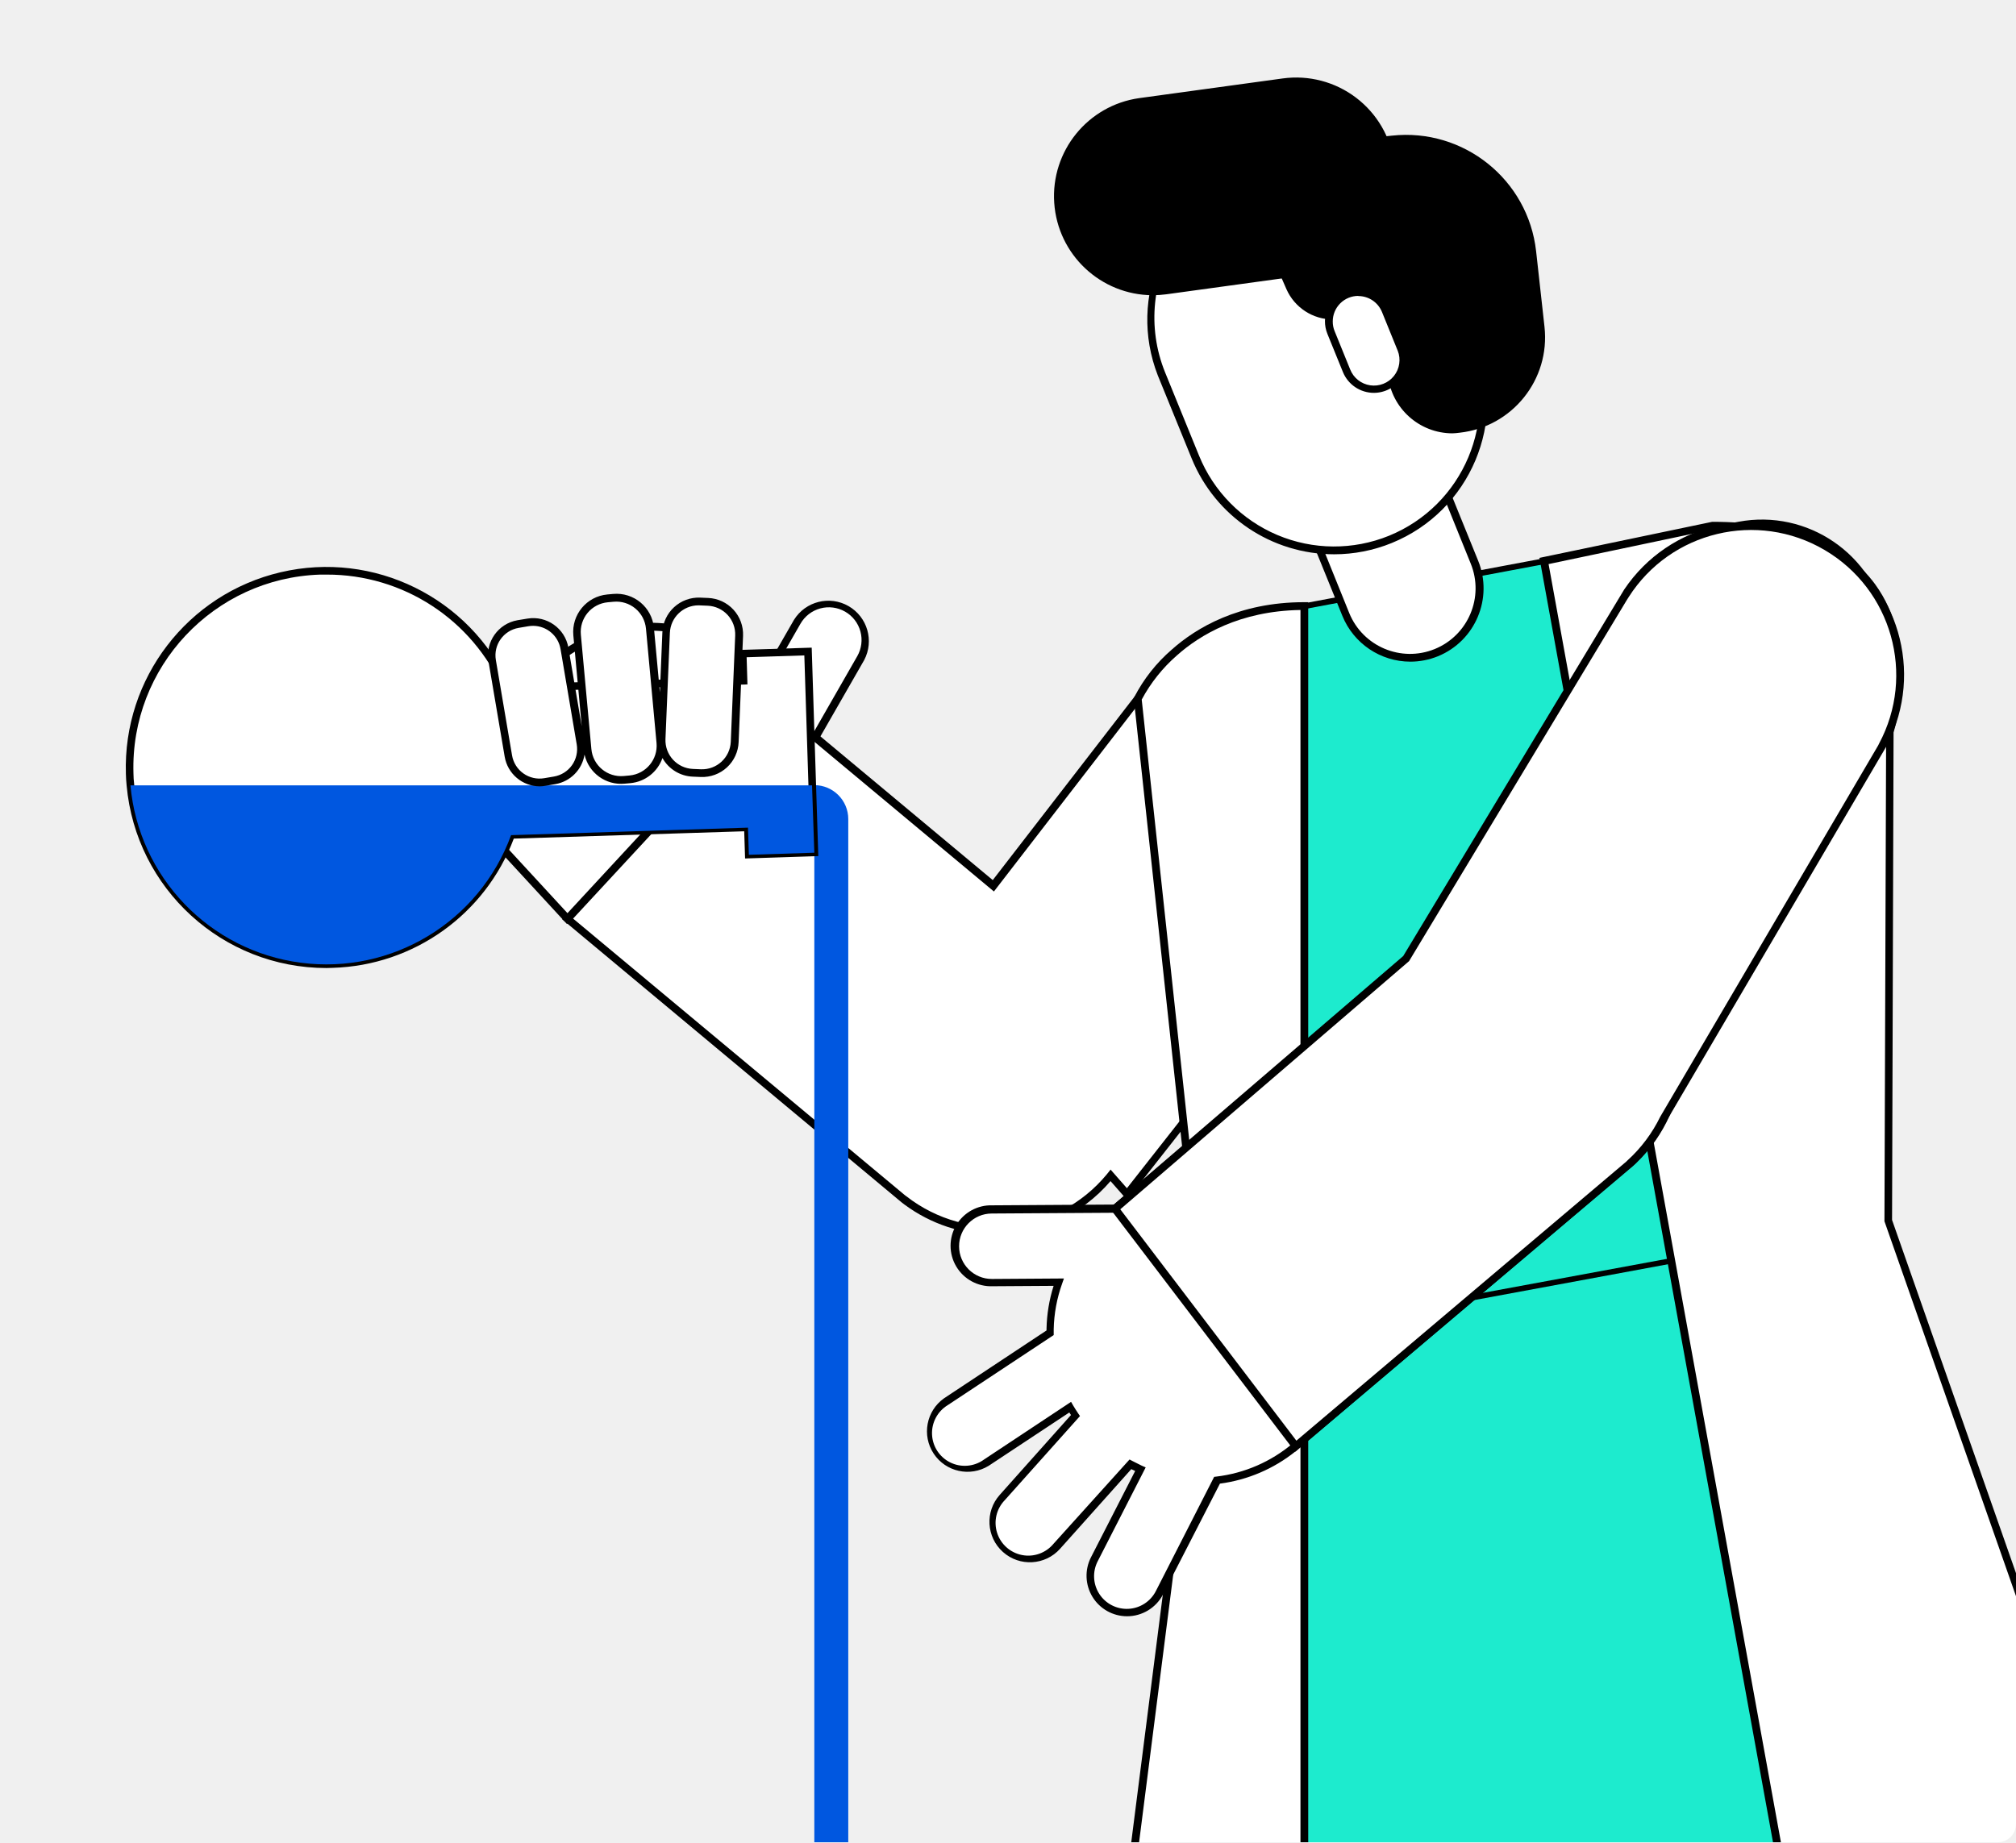
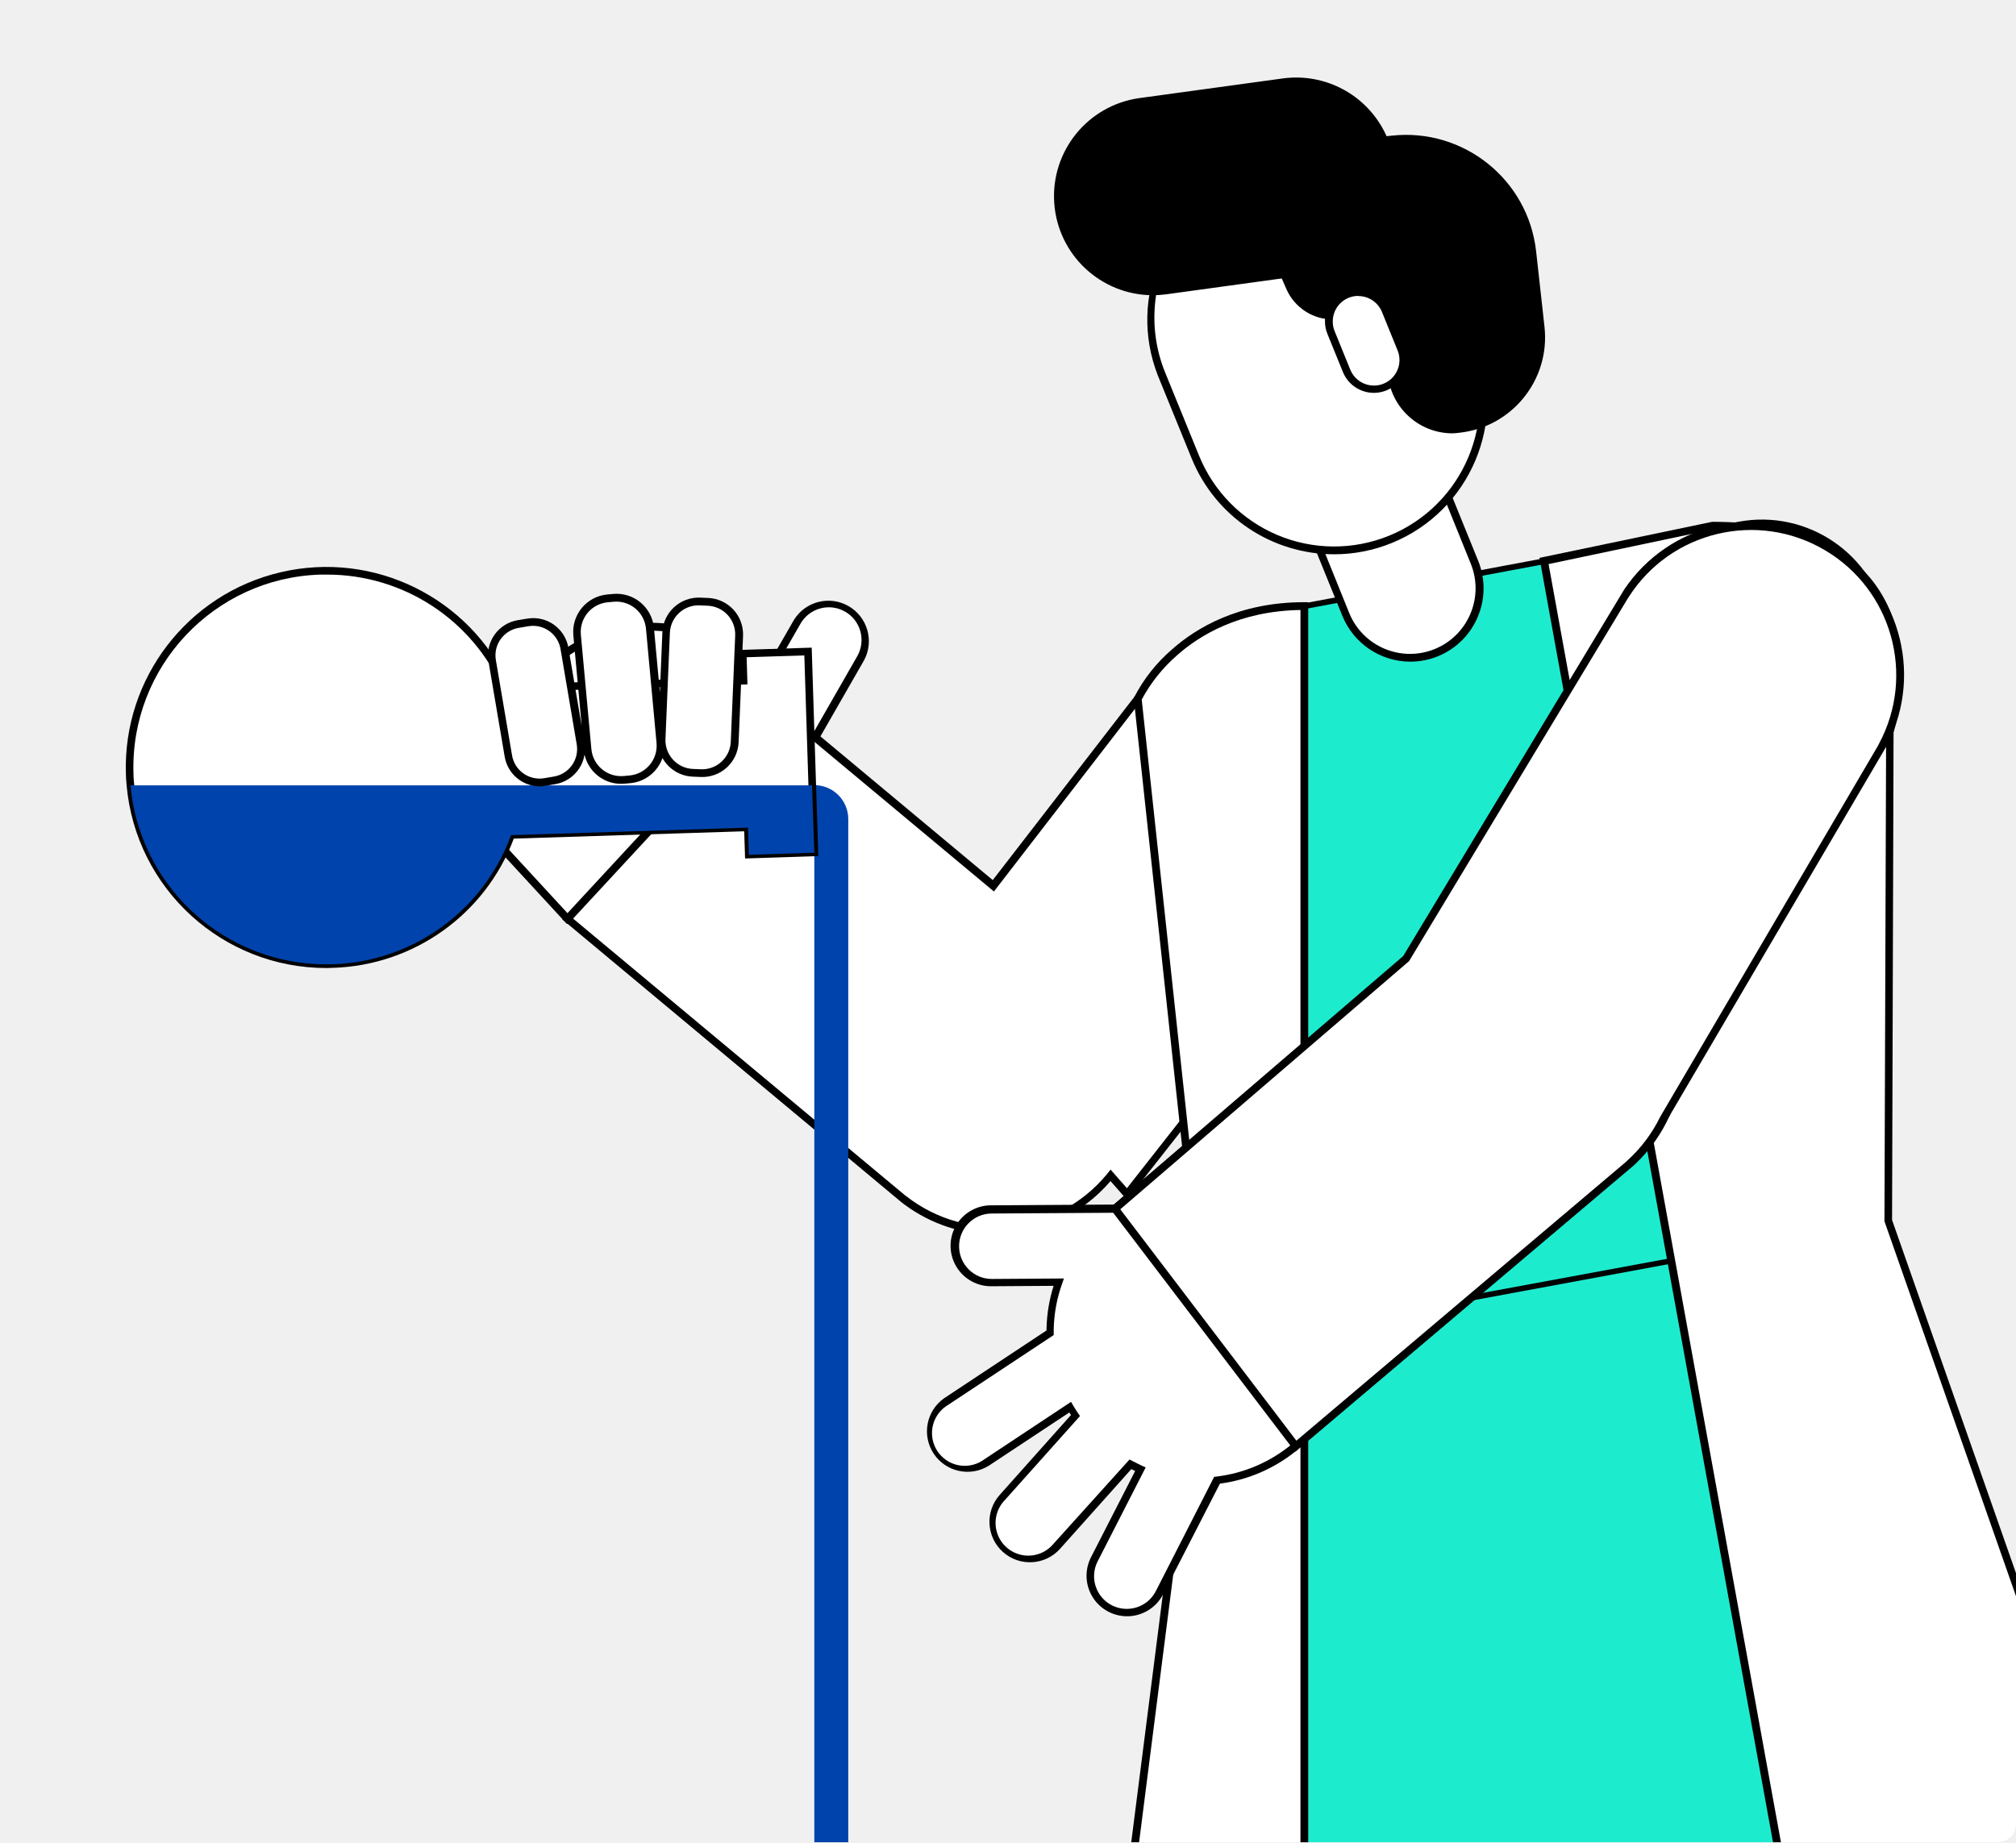
<svg xmlns="http://www.w3.org/2000/svg" width="442" height="404" viewBox="0 0 442 404" fill="none">
  <mask id="mask0" mask-type="alpha" maskUnits="userSpaceOnUse" x="0" y="0" width="442" height="404">
    <path d="M0 0H442V400C442 402.209 440.209 404 438 404H0V0Z" fill="#C4C4C4" />
  </mask>
  <g mask="url(#mask0)">
    <path d="M185.713 133.386C189.548 135.596 190.874 140.491 188.679 144.335L175.273 167.723L124.416 201.529L109.852 185.732C108.523 178.152 110.33 160.143 114.657 153.063C119.174 145.665 126.447 140.366 134.873 138.333C143.299 136.299 152.188 137.697 159.582 142.22C162.573 144.04 165.248 146.334 167.502 149.013L174.753 136.362C176.967 132.525 181.866 131.2 185.713 133.396V133.386Z" fill="white" />
    <path fill-rule="evenodd" clip-rule="evenodd" d="M109.065 186.104L124.288 202.624L175.964 168.308L189.465 144.761C191.7 140.531 190.182 135.291 186.031 132.912C181.881 130.533 176.592 131.871 174.072 135.937L167.407 147.546C160.302 139.737 149.937 135.728 139.427 136.723C128.917 137.719 119.489 143.603 113.976 152.606C109.437 160.026 107.736 178.311 109.065 185.859V186.104ZM124.554 200.402L110.659 185.328C109.479 178.035 111.148 160.42 115.38 153.499C120.729 144.793 129.927 139.177 140.116 138.396C150.305 137.616 160.251 141.765 166.864 149.555L167.64 150.48L175.497 136.787C176.441 135.135 178.004 133.926 179.841 133.427C181.677 132.929 183.637 133.181 185.287 134.13C186.937 135.074 188.144 136.635 188.642 138.469C189.141 140.304 188.89 142.261 187.945 143.91L174.646 167.117L124.554 200.402Z" fill="black" />
    <path d="M300.206 141.444C286.387 130.581 266.449 132.601 255.089 146.015L254.526 146.738L254.334 146.972L253.984 147.439L217.839 194.279L168.937 153.499L124.511 201.508L198.278 263.038C212.182 273.793 232.102 271.623 243.363 258.127L243.587 257.84L247.18 261.933L306.542 186.454C316.925 172.2 314.121 152.278 300.206 141.444Z" fill="white" />
    <path fill-rule="evenodd" clip-rule="evenodd" d="M198.342 264.187C204.095 268.438 211.058 270.737 218.211 270.746C227.94 270.694 237.164 266.41 243.48 259.009L247.095 263.123L307.074 186.795L307.584 186.104C317.715 171.541 314.695 151.599 300.706 140.689C286.799 129.712 266.741 131.498 254.993 144.761H254.93L253.665 146.387L253.441 146.685L217.658 193.003L168.82 152.266L123.778 200.944L123.246 201.593L197.662 263.666L198.342 264.187ZM198.725 262.347L198.395 262.103L125.649 201.444L168.959 154.668L217.913 195.501L254.664 147.886L254.813 147.684L255.004 147.418L255.759 146.515C266.798 133.399 286.26 131.426 299.706 142.06C313.216 152.612 315.904 171.986 305.777 185.817L305.543 186.157L247.074 260.572L243.491 256.49L242.641 257.553C231.703 270.756 212.254 272.88 198.725 262.347Z" fill="black" />
-     <path d="M178.537 172.177C182.647 172.177 185.979 175.509 185.979 179.619V549.219H178.537V172.177Z" fill="#0057E0" />
+     <path d="M178.537 172.177C182.647 172.177 185.979 175.509 185.979 179.619V549.219H178.537V172.177Z" fill="#0043AC" />
    <path d="M178.537 186.997L164.185 187.454L163.994 181.5L112.052 183.148C105.131 202.117 85.973 213.742 65.952 211.123C45.931 208.504 30.409 192.341 28.6 172.23C28.515 171.401 28.473 170.561 28.441 169.722C27.779 149.065 41.864 130.844 62.02 126.278C82.176 121.712 102.738 132.087 111.042 151.011L162.973 149.364L162.803 143.41L177.155 142.953L178.079 172.23L178.537 186.997Z" fill="white" />
    <path fill-rule="evenodd" clip-rule="evenodd" d="M27.761 172.252C29.807 194.917 48.802 212.28 71.559 212.287L72.952 212.245C90.708 211.723 106.389 200.527 112.647 183.903L163.165 182.298L163.356 188.262L179.409 187.741L177.963 142.028L161.91 142.539L162.091 148.492L111.584 150.087C102.9 131.014 81.964 120.719 61.557 125.485C41.149 130.251 26.94 148.754 27.601 169.7C27.622 170.466 27.665 171.369 27.761 172.252ZM70.188 126.008H71.56H71.591C88.367 125.956 103.571 135.873 110.287 151.245L110.521 151.777L163.877 150.087L163.696 144.133L176.347 143.729L177.687 186.072L165.036 186.476L164.834 180.522L111.467 182.213L111.276 182.755C104.528 201.411 85.713 212.864 66.042 210.289C46.371 207.713 31.137 191.804 29.419 172.039C29.323 171.189 29.26 170.328 29.26 169.594C28.556 146.267 46.863 126.771 70.188 126.008Z" fill="black" />
-     <path d="M178.537 186.997L164.185 187.454L163.994 181.5L112.052 183.148C105.131 202.117 85.974 213.742 65.952 211.123C45.931 208.504 30.409 192.341 28.601 172.23H178.037L178.537 186.997Z" fill="#0057E0" />
+     <path d="M178.537 186.997L164.185 187.454L163.994 181.5L112.052 183.148C105.131 202.117 85.974 213.742 65.952 211.123C45.931 208.504 30.409 192.341 28.601 172.23H178.037L178.537 186.997Z" fill="#0043AC" />
    <path fill-rule="evenodd" clip-rule="evenodd" d="M128.838 164.342L126.531 139.254C126.351 137.304 126.954 135.362 128.206 133.857C129.458 132.351 131.257 131.405 133.208 131.228L134.483 131.111C136.433 130.93 138.375 131.533 139.88 132.785C141.386 134.037 142.332 135.837 142.509 137.787L144.816 162.875C144.997 164.825 144.394 166.767 143.142 168.272C141.89 169.778 140.09 170.724 138.14 170.902L136.865 171.019C134.915 171.199 132.973 170.596 131.468 169.344C129.962 168.092 129.016 166.293 128.838 164.342ZM119.515 171.486L121.641 171.135C125.427 170.486 127.974 166.897 127.339 163.109L123.789 142.188C123.139 138.402 119.551 135.855 115.763 136.49L113.636 136.851C111.814 137.155 110.188 138.173 109.119 139.68C108.049 141.186 107.625 143.057 107.938 144.877L111.489 165.788C112.133 169.577 115.726 172.127 119.515 171.486ZM162.081 139.413L161.113 162.705C161.031 164.599 160.199 166.382 158.801 167.662C157.404 168.942 155.555 169.614 153.661 169.53L151.918 169.466C147.973 169.3 144.91 165.969 145.072 162.025L146.039 138.733C146.116 136.839 146.944 135.053 148.341 133.77C149.737 132.488 151.586 131.814 153.48 131.897L155.235 131.972C157.13 132.049 158.916 132.877 160.201 134.273C161.485 135.669 162.161 137.518 162.081 139.413Z" fill="white" />
    <path fill-rule="evenodd" clip-rule="evenodd" d="M110.649 165.937C111.285 169.688 114.531 172.435 118.335 172.443C118.777 172.438 119.218 172.395 119.653 172.315L121.779 171.954C125.068 171.376 127.628 168.777 128.158 165.48C129.065 169.511 132.824 172.242 136.939 171.858L138.214 171.741C141.433 171.441 144.18 169.289 145.241 166.235C146.596 168.658 149.112 170.204 151.886 170.317L153.64 170.391C155.757 170.48 157.822 169.723 159.38 168.287C160.937 166.851 161.859 164.854 161.942 162.737L162.91 139.445C162.999 137.327 162.242 135.261 160.806 133.701C159.371 132.142 157.374 131.217 155.256 131.132L153.512 131.057C151.397 130.971 149.335 131.729 147.779 133.165C146.224 134.601 145.303 136.596 145.22 138.712L144.678 151.83L143.37 137.691C142.949 133.167 138.945 129.837 134.419 130.25L133.144 130.366C128.617 130.793 125.289 134.801 125.702 139.328L127.541 159.261L124.618 142.039C123.882 137.793 119.851 134.942 115.603 135.661L113.477 136.011C109.227 136.742 106.373 140.776 107.098 145.026L110.649 165.937ZM115.837 137.33C116.188 137.273 116.544 137.245 116.9 137.245C119.869 137.264 122.396 139.41 122.896 142.337L126.446 163.247C126.717 164.846 126.342 166.487 125.403 167.809C124.464 169.131 123.038 170.025 121.439 170.296L119.313 170.657C117.714 170.928 116.074 170.553 114.752 169.614C113.43 168.674 112.535 167.249 112.265 165.65L108.714 144.739C108.15 141.414 110.386 138.259 113.711 137.691L115.837 137.33ZM129.657 164.268C129.988 167.86 133.166 170.505 136.758 170.179L138.034 170.062C141.624 169.719 144.265 166.542 143.944 162.95L141.627 137.861C141.468 136.137 140.63 134.547 139.299 133.44C137.967 132.333 136.25 131.801 134.526 131.961L133.25 132.078C131.526 132.237 129.935 133.075 128.829 134.406C127.722 135.738 127.19 137.455 127.35 139.179L129.657 164.268ZM146.868 138.786C147.005 135.414 149.776 132.751 153.151 132.748L153.406 132.758L155.16 132.833C156.828 132.902 158.4 133.631 159.53 134.859C160.66 136.087 161.257 137.714 161.188 139.381L160.22 162.673C160.065 166.141 157.14 168.833 153.672 168.701L151.918 168.627C148.449 168.477 145.757 165.547 145.901 162.078L146.868 138.786Z" fill="black" />
    <path d="M250.837 566.664H419.154L387.857 141.752L273.098 135.374C273.098 135.374 257.056 489.091 250.837 566.664Z" fill="white" />
    <path fill-rule="evenodd" clip-rule="evenodd" d="M249.912 567.514H420.068L388.665 141.688L388.612 140.944L272.247 134.427V135.289C272.088 138.829 256.141 489.92 249.986 566.6L249.912 567.514ZM418.293 565.813H251.762C257.1 497.712 269.744 226.681 273.155 153.554C273.582 144.4 273.864 138.347 273.97 136.181L387.123 142.56L418.293 565.813Z" fill="black" />
    <path d="M280.848 281.228H361.727L363.853 696.944H261.712L280.848 281.228Z" fill="#1DEBCE" />
    <path d="M408.481 269.268L500.15 660.066L401.635 687.036L327.432 270.384L408.481 269.268Z" fill="#1DEBCE" />
    <path d="M273.098 135.331L381.202 115.026C388.32 113.68 395.682 115.22 401.664 119.305C407.646 123.391 411.758 129.688 413.094 136.809L415.093 147.439C415.92 151.785 415.668 156.268 414.359 160.494L414.03 267.673L311.517 286.617L260.883 192.099C257.071 188.293 254.48 183.437 253.441 178.152C253.441 178.045 253.388 177.939 253.367 177.833L251.368 167.202C250.022 160.084 251.562 152.722 255.647 146.74C259.733 140.758 266.03 136.645 273.151 135.31L273.098 135.331Z" fill="#1DEBCE" />
    <path fill-rule="evenodd" clip-rule="evenodd" d="M260.362 192.503L311.166 287.34L414.168 268.269L414.668 268.173L414.997 160.579C416.301 156.283 416.553 151.736 415.731 147.323L413.721 136.692C410.864 121.555 396.29 111.591 381.149 114.42L273.034 134.725C257.878 137.568 247.888 152.148 250.709 167.308L252.676 177.737L252.474 177.79L252.803 178.407C253.888 183.745 256.516 188.646 260.362 192.503ZM261.287 191.706C257.555 187.987 255.013 183.244 253.983 178.077L251.953 167.117C249.251 152.65 258.758 138.723 273.214 135.969L381.297 115.707C395.764 113.005 409.691 122.511 412.446 136.968L414.455 147.599C415.247 151.847 414.999 156.224 413.732 160.356V160.441L413.402 267.206L311.825 285.98L261.393 191.855L261.287 191.706Z" fill="black" />
    <path d="M310.741 287.053L260.171 192.652C256.311 188.771 253.673 183.845 252.58 178.481L252.123 177.631L252.389 177.556L250.475 167.351C247.626 152.081 257.675 137.386 272.938 134.502L273.257 136.171C258.934 138.884 249.5 152.666 252.155 167L254.228 178.003C255.252 183.118 257.767 187.816 261.457 191.504L261.606 191.706L312.251 286.224L310.741 287.053Z" fill="black" />
    <path d="M285.971 132.907V566.643H228.15L263.838 286.639L249.444 153.244C249.444 153.244 258.703 132.897 285.971 132.907Z" fill="white" />
    <path fill-rule="evenodd" clip-rule="evenodd" d="M227.183 567.514H286.822V132.057H285.939C271.598 132.057 262.233 137.712 256.917 142.443C253.521 145.371 250.72 148.927 248.668 152.914L248.572 153.127L262.977 286.649L227.183 567.514ZM285.121 565.813H229.107L264.689 286.766V286.66L250.316 153.414C252.285 149.742 254.904 146.457 258.044 143.719C263.051 139.264 271.779 133.981 285.121 133.768V565.813Z" fill="black" />
    <path d="M338.562 123.031L419.175 566.664L506.347 531.008L414.04 267.705L414.37 160.526C414.37 160.526 428.668 115.313 375.461 115.313L338.562 123.031Z" fill="white" />
    <path fill-rule="evenodd" clip-rule="evenodd" d="M418.314 566.781L418.505 567.844L507.421 531.465L414.827 267.535L415.157 160.632C415.709 158.814 420.663 141.199 411.096 128.102C404.441 119.034 392.407 114.431 375.397 114.431L337.52 122.34L418.314 566.781ZM419.802 565.452L339.519 123.701L375.514 116.121C391.939 116.143 403.452 120.501 409.745 129.091C418.61 141.181 414.129 157.981 413.582 160.032C413.549 160.158 413.53 160.229 413.53 160.239L413.158 267.822L505.305 530.487L419.802 565.452Z" fill="black" />
    <path d="M314.919 143.123C307.128 146.292 298.243 142.547 295.071 134.757L286.205 112.921L314.419 101.461L323.285 123.286C324.806 127.026 324.779 131.217 323.21 134.938C321.641 138.658 318.659 141.602 314.919 143.123Z" fill="white" />
    <path fill-rule="evenodd" clip-rule="evenodd" d="M294.316 135.076C296.786 141.126 302.665 145.085 309.199 145.101C311.273 145.1 313.327 144.699 315.248 143.921C323.467 140.567 327.42 131.193 324.082 122.967L314.897 100.345L285.131 112.454L294.316 135.076ZM295.815 134.438L287.311 113.389L313.952 102.567L322.456 123.605C325.441 130.962 321.901 139.346 314.547 142.337C307.193 145.323 298.811 141.788 295.815 134.438Z" fill="black" />
    <path d="M304.82 118.279C296.753 121.554 287.716 121.49 279.697 118.101C271.678 114.711 265.335 108.275 262.063 100.207L254.621 81.954C251.343 73.888 251.406 64.85 254.795 56.83C258.185 48.81 264.624 42.467 272.693 39.197C280.758 35.919 289.795 35.982 297.813 39.372C305.831 42.762 312.172 49.201 315.44 57.269L322.881 75.522C326.156 83.587 326.091 92.623 322.702 100.64C319.312 108.657 312.876 114.999 304.809 118.269L304.82 118.279Z" fill="white" />
    <path fill-rule="evenodd" clip-rule="evenodd" d="M261.276 100.558C266.453 113.254 278.799 121.553 292.509 121.554C296.84 121.554 301.129 120.713 305.139 119.077C322.351 112.064 330.633 92.437 323.647 75.214L316.205 56.95C309.016 40.023 289.574 31.996 272.538 38.922C255.501 45.848 247.174 65.163 253.835 82.305L261.276 100.558ZM258.527 51.802C264.455 42.982 274.377 37.684 285.004 37.666C298.017 37.665 309.736 45.54 314.653 57.588L322.095 75.852C328.717 92.203 320.857 110.83 304.522 117.493C296.668 120.684 287.869 120.625 280.059 117.327C272.249 114.03 266.07 107.764 262.881 99.909L255.44 81.656C251.443 71.81 252.6 60.622 258.527 51.802Z" fill="black" />
    <path d="M308.19 56.961L255.631 64.179C243.969 65.774 233.221 57.618 231.616 45.958C230.022 34.297 238.177 23.548 249.837 21.943L281.283 17.627C286.885 16.847 292.566 18.331 297.071 21.75C301.576 25.17 304.533 30.243 305.287 35.848L308.19 56.961Z" fill="black" />
    <path fill-rule="evenodd" clip-rule="evenodd" d="M231.136 44.5C231.91 55.863 241.33 64.698 252.718 64.743C253.71 64.739 254.701 64.671 255.684 64.541L308.636 57.269L305.681 35.763C304.902 30.058 301.888 24.897 297.302 21.416C292.716 17.934 286.934 16.418 281.23 17.202L249.774 21.518C238.496 23.107 230.362 33.138 231.136 44.5ZM281.336 17.989C282.291 17.861 283.254 17.797 284.217 17.797V17.819C294.654 17.839 303.478 25.551 304.894 35.891L307.743 56.61L255.578 63.765C248.172 64.781 240.786 61.768 236.204 55.862C231.621 49.956 230.537 42.054 233.36 35.132C236.183 28.211 242.485 23.321 249.891 22.305L281.336 17.989Z" fill="black" />
    <path d="M319.979 94.509C331.304 93.257 339.471 83.063 338.222 71.738L336.436 55.175C335.615 47.727 331.869 40.91 326.021 36.224C320.174 31.539 312.704 29.369 305.256 30.193L290.787 31.702L304.735 82.284C305.57 89.868 312.394 95.341 319.979 94.509Z" fill="black" />
    <path fill-rule="evenodd" clip-rule="evenodd" d="M304.299 82.337C305.095 89.554 311.188 95.019 318.448 95.03C318.975 95.011 319.5 94.965 320.022 94.892C331.566 93.617 339.893 83.229 338.626 71.685L336.786 55.09C335.028 39.376 320.891 28.044 305.17 29.746L290.224 31.309L304.299 82.337ZM333.516 86.699C330.159 90.887 325.273 93.568 319.936 94.147H319.958C319.951 94.148 319.944 94.149 319.936 94.15C316.383 94.537 312.821 93.496 310.034 91.257C307.241 89.013 305.457 85.75 305.075 82.188L291.255 32.064L305.255 30.597C320.54 28.931 334.291 39.948 336 55.228L337.828 71.823C338.425 77.157 336.873 82.51 333.516 86.699Z" fill="black" />
    <path d="M303.916 65.306L296.475 68.57C291.161 70.879 284.98 68.454 282.655 63.148L277.934 52.347C275.626 47.031 278.056 40.849 283.367 38.527L290.808 35.264C296.122 32.948 302.307 35.374 304.628 40.685L309.348 51.475C311.663 56.795 309.232 62.984 303.916 65.306Z" fill="black" />
    <path fill-rule="evenodd" clip-rule="evenodd" d="M282.038 63.393C283.818 67.445 287.827 70.061 292.254 70.058C293.779 70.055 295.288 69.74 296.687 69.133L304.128 65.859C306.831 64.677 308.954 62.469 310.029 59.721C311.103 56.974 311.042 53.912 309.858 51.21L305.149 40.419C302.687 34.791 296.13 32.222 290.5 34.679L283.058 37.943C277.439 40.413 274.873 46.961 277.318 52.592L282.038 63.393ZM291.032 35.806C292.279 35.261 293.625 34.979 294.986 34.977C298.925 34.984 302.489 37.313 304.075 40.919L308.785 51.709C309.839 54.117 309.893 56.845 308.933 59.292C307.974 61.739 306.081 63.704 303.672 64.753L296.23 68.017C291.219 70.201 285.385 67.919 283.186 62.914L278.477 52.113C276.287 47.099 278.576 41.26 283.59 39.069L291.032 35.806ZM294.986 34.977C294.99 34.977 294.993 34.977 294.997 34.977H294.976C294.979 34.977 294.983 34.977 294.986 34.977Z" fill="black" />
    <path d="M303.778 68.038L307.18 76.415C307.825 78.001 307.813 79.778 307.147 81.355C306.481 82.933 305.215 84.18 303.629 84.824C300.327 86.16 296.566 84.572 295.22 81.274L291.818 72.907C290.482 69.605 292.07 65.844 295.369 64.498C296.953 63.85 298.731 63.859 300.308 64.523C301.886 65.187 303.134 66.452 303.778 68.038Z" fill="white" />
    <path fill-rule="evenodd" clip-rule="evenodd" d="M294.433 81.593C295.558 84.344 298.232 86.146 301.205 86.153C303.636 86.152 305.907 84.942 307.263 82.924C308.619 80.907 308.883 78.348 307.966 76.096L304.565 67.719C303.044 63.982 298.782 62.186 295.045 63.706C291.308 65.227 289.511 69.489 291.032 73.226L294.433 81.593ZM293.831 66.537C294.88 65.484 296.306 64.891 297.793 64.891V64.923C300.073 64.922 302.127 66.3 302.991 68.41L306.393 76.787L306.446 76.904C307.179 78.767 306.863 80.88 305.616 82.446C304.369 84.012 302.381 84.794 300.401 84.498C298.422 84.201 296.75 82.871 296.017 81.008L292.616 72.631C292.335 71.957 292.194 71.234 292.201 70.505C292.195 69.018 292.782 67.59 293.831 66.537Z" fill="black" />
    <path d="M207.442 307.39L230.298 292.273V291.444C230.382 287.946 231.021 284.483 232.19 281.185L217.616 281.27C215.489 281.287 213.443 280.457 211.929 278.963C210.415 277.469 209.558 275.435 209.547 273.308C209.523 268.879 213.091 265.268 217.52 265.239L244.458 265.069L315.238 205.218C329.071 194.399 348.982 196.448 360.322 209.858C371.662 223.268 370.376 243.242 357.41 255.087L284.058 317.107C279.165 321.232 273.163 323.821 266.804 324.548L254.217 349.158C253.249 351.052 251.568 352.484 249.545 353.138C247.521 353.792 245.32 353.614 243.427 352.645C239.484 350.629 237.919 345.801 239.93 341.855L250.029 322.114C249.32 321.781 248.587 321.426 247.828 321.051L231.776 339.006C228.785 342.138 223.849 342.333 220.621 339.446C217.393 336.559 217.037 331.632 219.816 328.311L235.869 310.345C235.465 309.75 235.071 309.133 234.71 308.506L216.308 320.764C213.93 322.362 210.88 322.572 208.307 321.312C205.733 320.053 204.027 317.516 203.831 314.657C203.635 311.799 204.979 309.053 207.357 307.454L207.453 307.39H207.442Z" fill="white" />
    <path fill-rule="evenodd" clip-rule="evenodd" d="M239.522 350.187C241.13 352.819 243.988 354.43 247.074 354.442C250.403 354.453 253.46 352.603 254.993 349.647L267.463 325.356C273.54 324.559 279.281 322.106 284.058 318.265L358.048 255.693L358.675 255.119C371.445 242.865 372.492 222.797 361.068 209.281C349.643 195.765 329.681 193.455 315.472 204.006L315.419 203.953L244.193 264.155L217.562 264.325C214.32 264.223 211.28 265.898 209.634 268.694C207.988 271.489 207.998 274.96 209.661 277.746C211.323 280.532 214.374 282.189 217.616 282.068L231 281.982C230.038 285.022 229.516 288.183 229.448 291.369V291.763L206.974 306.646C203.069 309.418 202.067 314.788 204.709 318.782C207.352 322.777 212.687 323.954 216.765 321.444L234.444 309.75L234.806 310.313L219.189 327.822C215.925 331.474 216.239 337.081 219.891 340.345C223.543 343.61 229.149 343.296 232.414 339.644L248.03 322.177L248.881 322.581L239.185 341.525C237.787 344.275 237.914 347.554 239.522 350.187ZM248.232 320.37L247.647 320.062L230.968 338.559C229.289 340.579 226.64 341.521 224.063 341.013C221.486 340.506 219.392 338.63 218.604 336.124C217.816 333.619 218.461 330.883 220.284 328.992L236.783 310.537L236.411 309.995C235.975 309.346 235.603 308.761 235.273 308.198L234.827 307.422L215.691 320.104L215.606 320.168C213.458 321.66 210.669 321.865 208.326 320.703C205.983 319.541 204.458 317.197 204.345 314.585C204.231 311.972 205.548 309.505 207.782 308.145L231.021 292.773V291.508C231.093 288.099 231.714 284.725 232.86 281.515L233.264 280.367L217.477 280.473C213.514 280.488 210.29 277.287 210.275 273.324C210.26 269.361 213.461 266.136 217.424 266.121L244.682 265.951L315.036 206.419L315.684 205.909C329.157 195.351 348.567 197.339 359.619 210.408C370.672 223.478 369.41 242.948 356.762 254.481L356.464 254.757L284.1 315.958L283.452 316.511C278.693 320.544 272.85 323.084 266.655 323.815L266.198 323.868L253.441 348.871C252.287 351.171 249.988 352.675 247.419 352.812C244.85 352.949 242.404 351.697 241.012 349.534C239.62 347.37 239.495 344.625 240.684 342.344L251.188 321.795L250.358 321.433C250.061 321.282 249.762 321.135 249.464 320.989C249.048 320.784 248.635 320.581 248.232 320.37Z" fill="black" />
    <path d="M412.721 163.072C421.127 147.582 415.735 128.216 400.533 119.299C385.332 110.382 365.797 115.125 356.378 130.021L308.295 209.805L244.447 264.67L284.057 316.761L357.409 254.741C360.469 251.955 362.97 248.61 364.776 244.886L412.753 163.136L412.721 163.072Z" fill="white" />
    <path fill-rule="evenodd" clip-rule="evenodd" d="M283.441 317.702L283.994 318.35L357.931 255.703L358.548 255.14C361.408 252.41 363.759 249.191 365.49 245.636L413.891 163.152H413.828C421.846 147.348 416.182 128.034 400.898 119.064C385.615 110.094 365.991 114.566 356.103 129.271L307.647 209.661L243.289 264.941L283.441 317.702ZM284.228 315.937L245.617 265.196L308.817 210.873L308.923 210.788L356.655 131.61L357.091 130.919C366.302 116.501 385.264 111.944 400.02 120.602C414.777 129.26 420.05 148.035 411.957 163.109L411.776 163.481L363.991 244.913C362.229 248.53 359.794 251.777 356.815 254.481L356.517 254.768L284.228 315.937Z" fill="black" />
  </g>
</svg>
